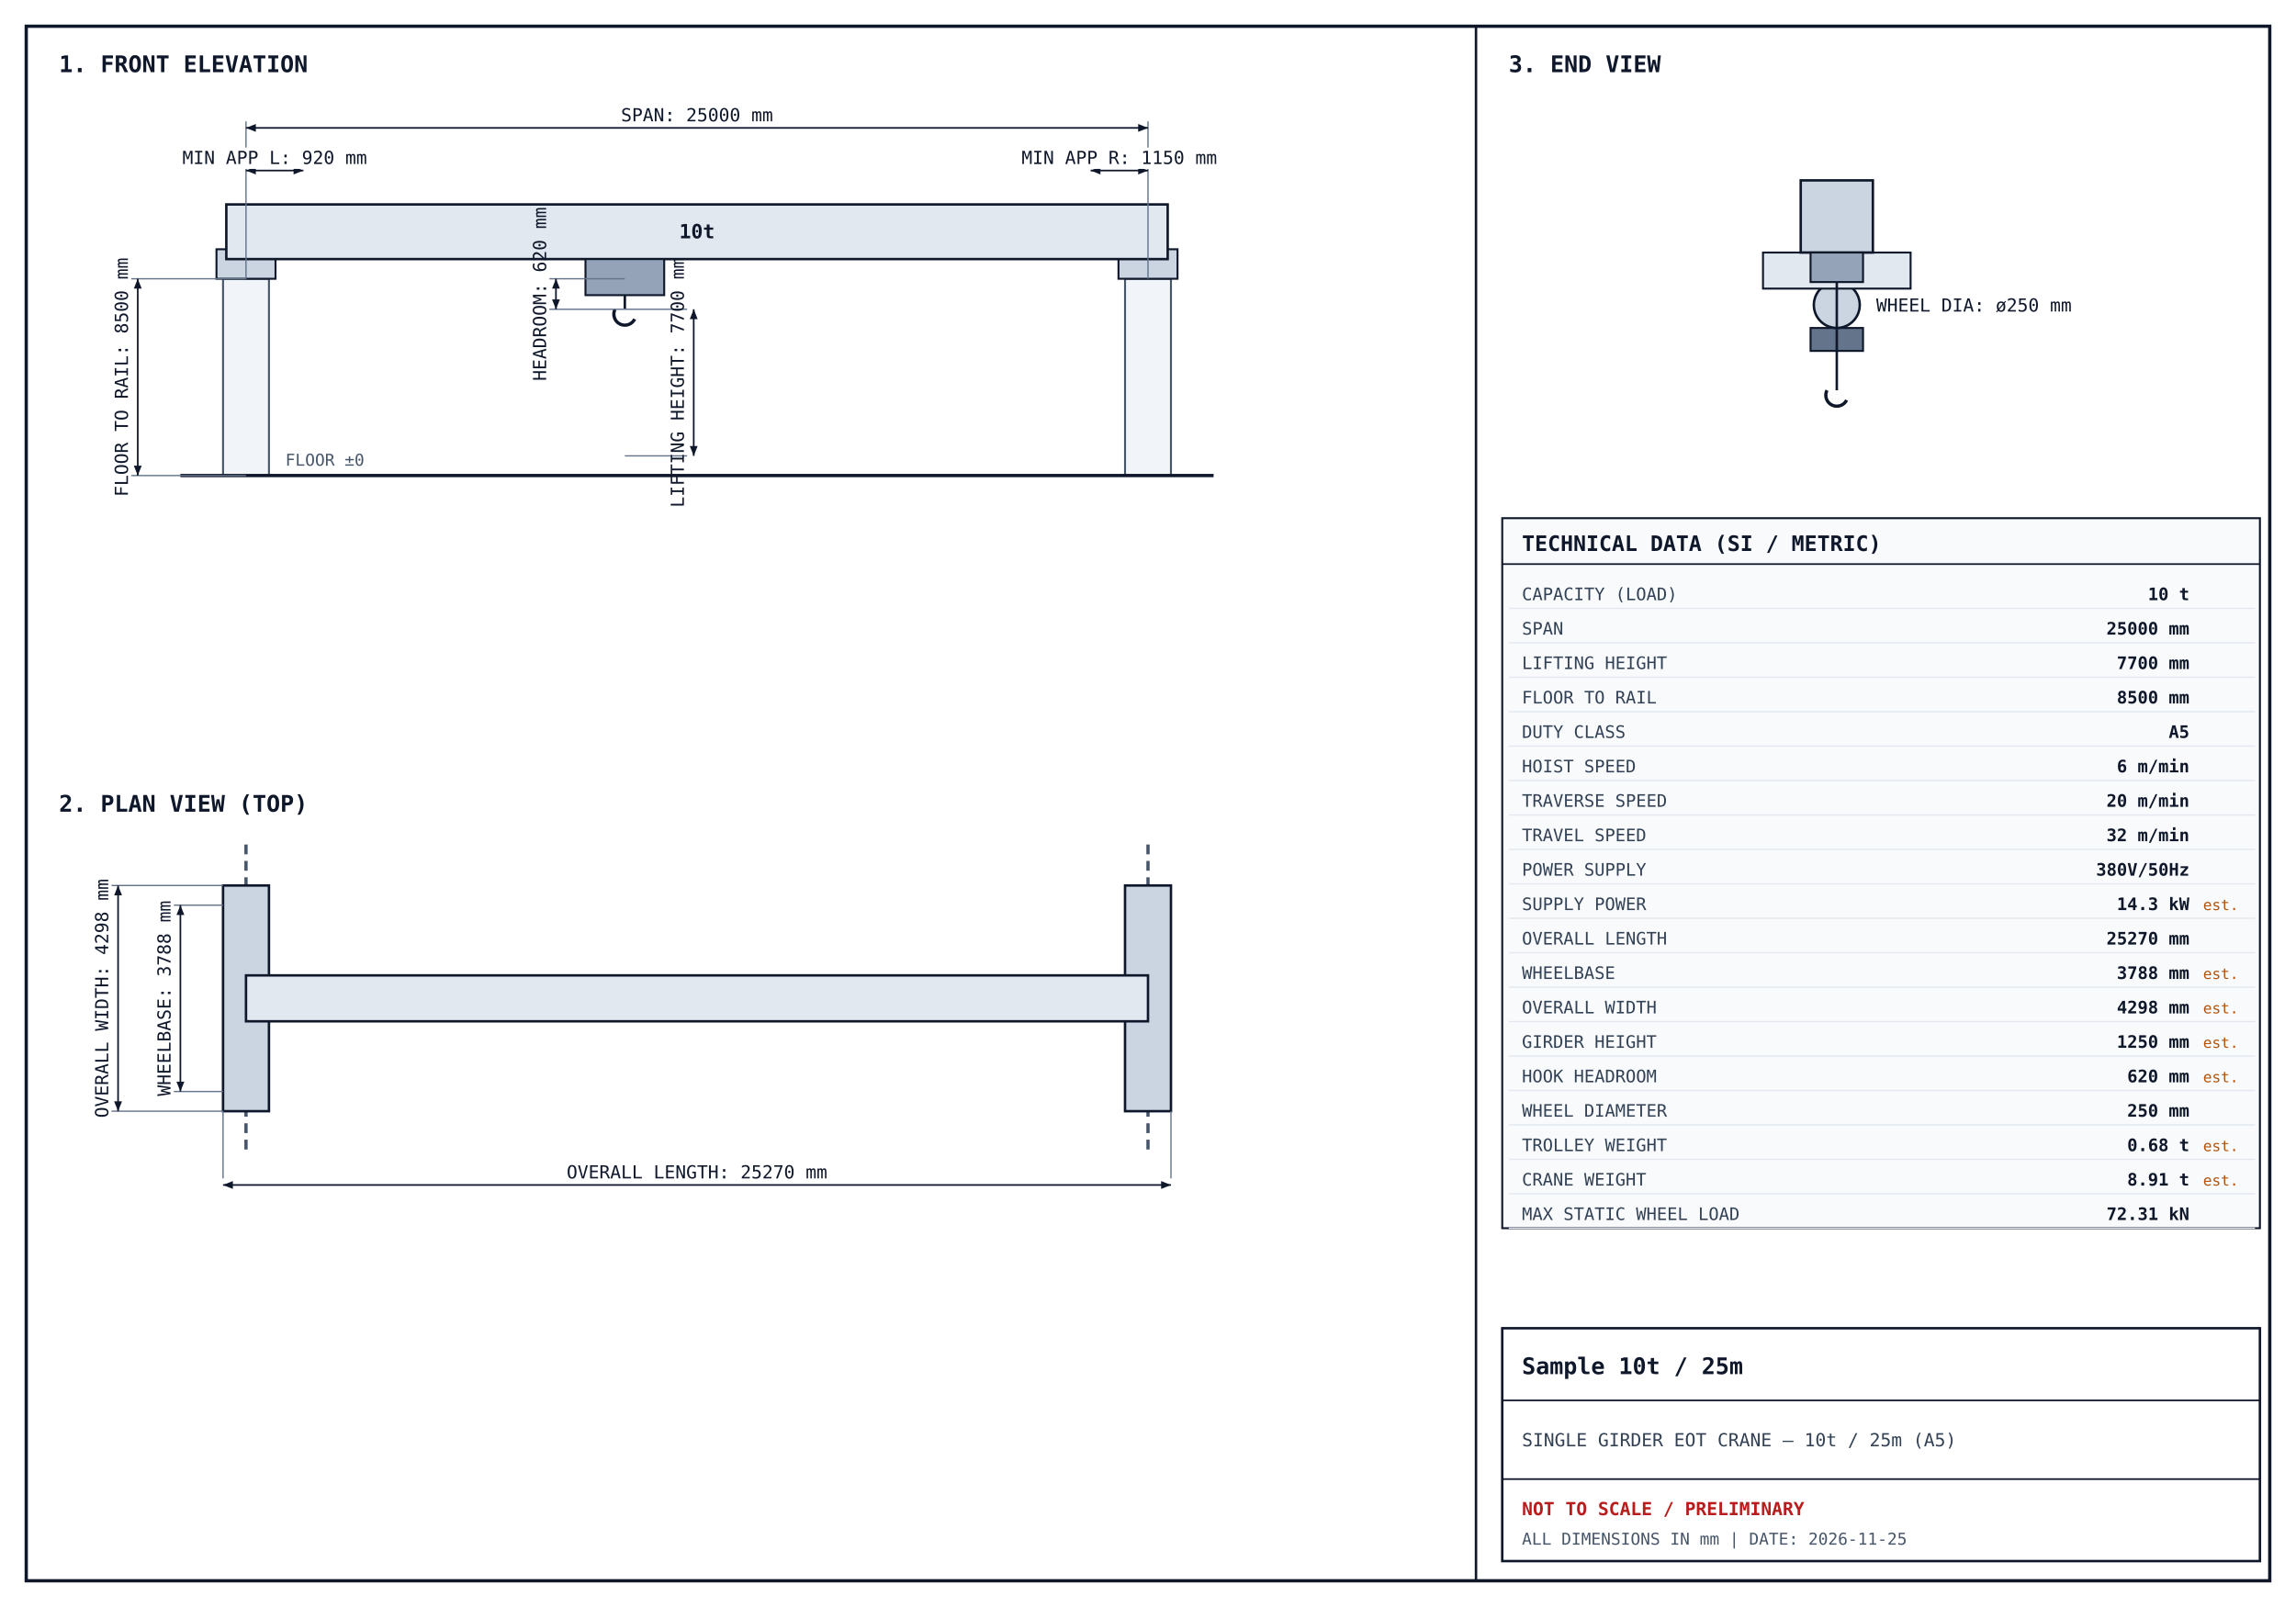
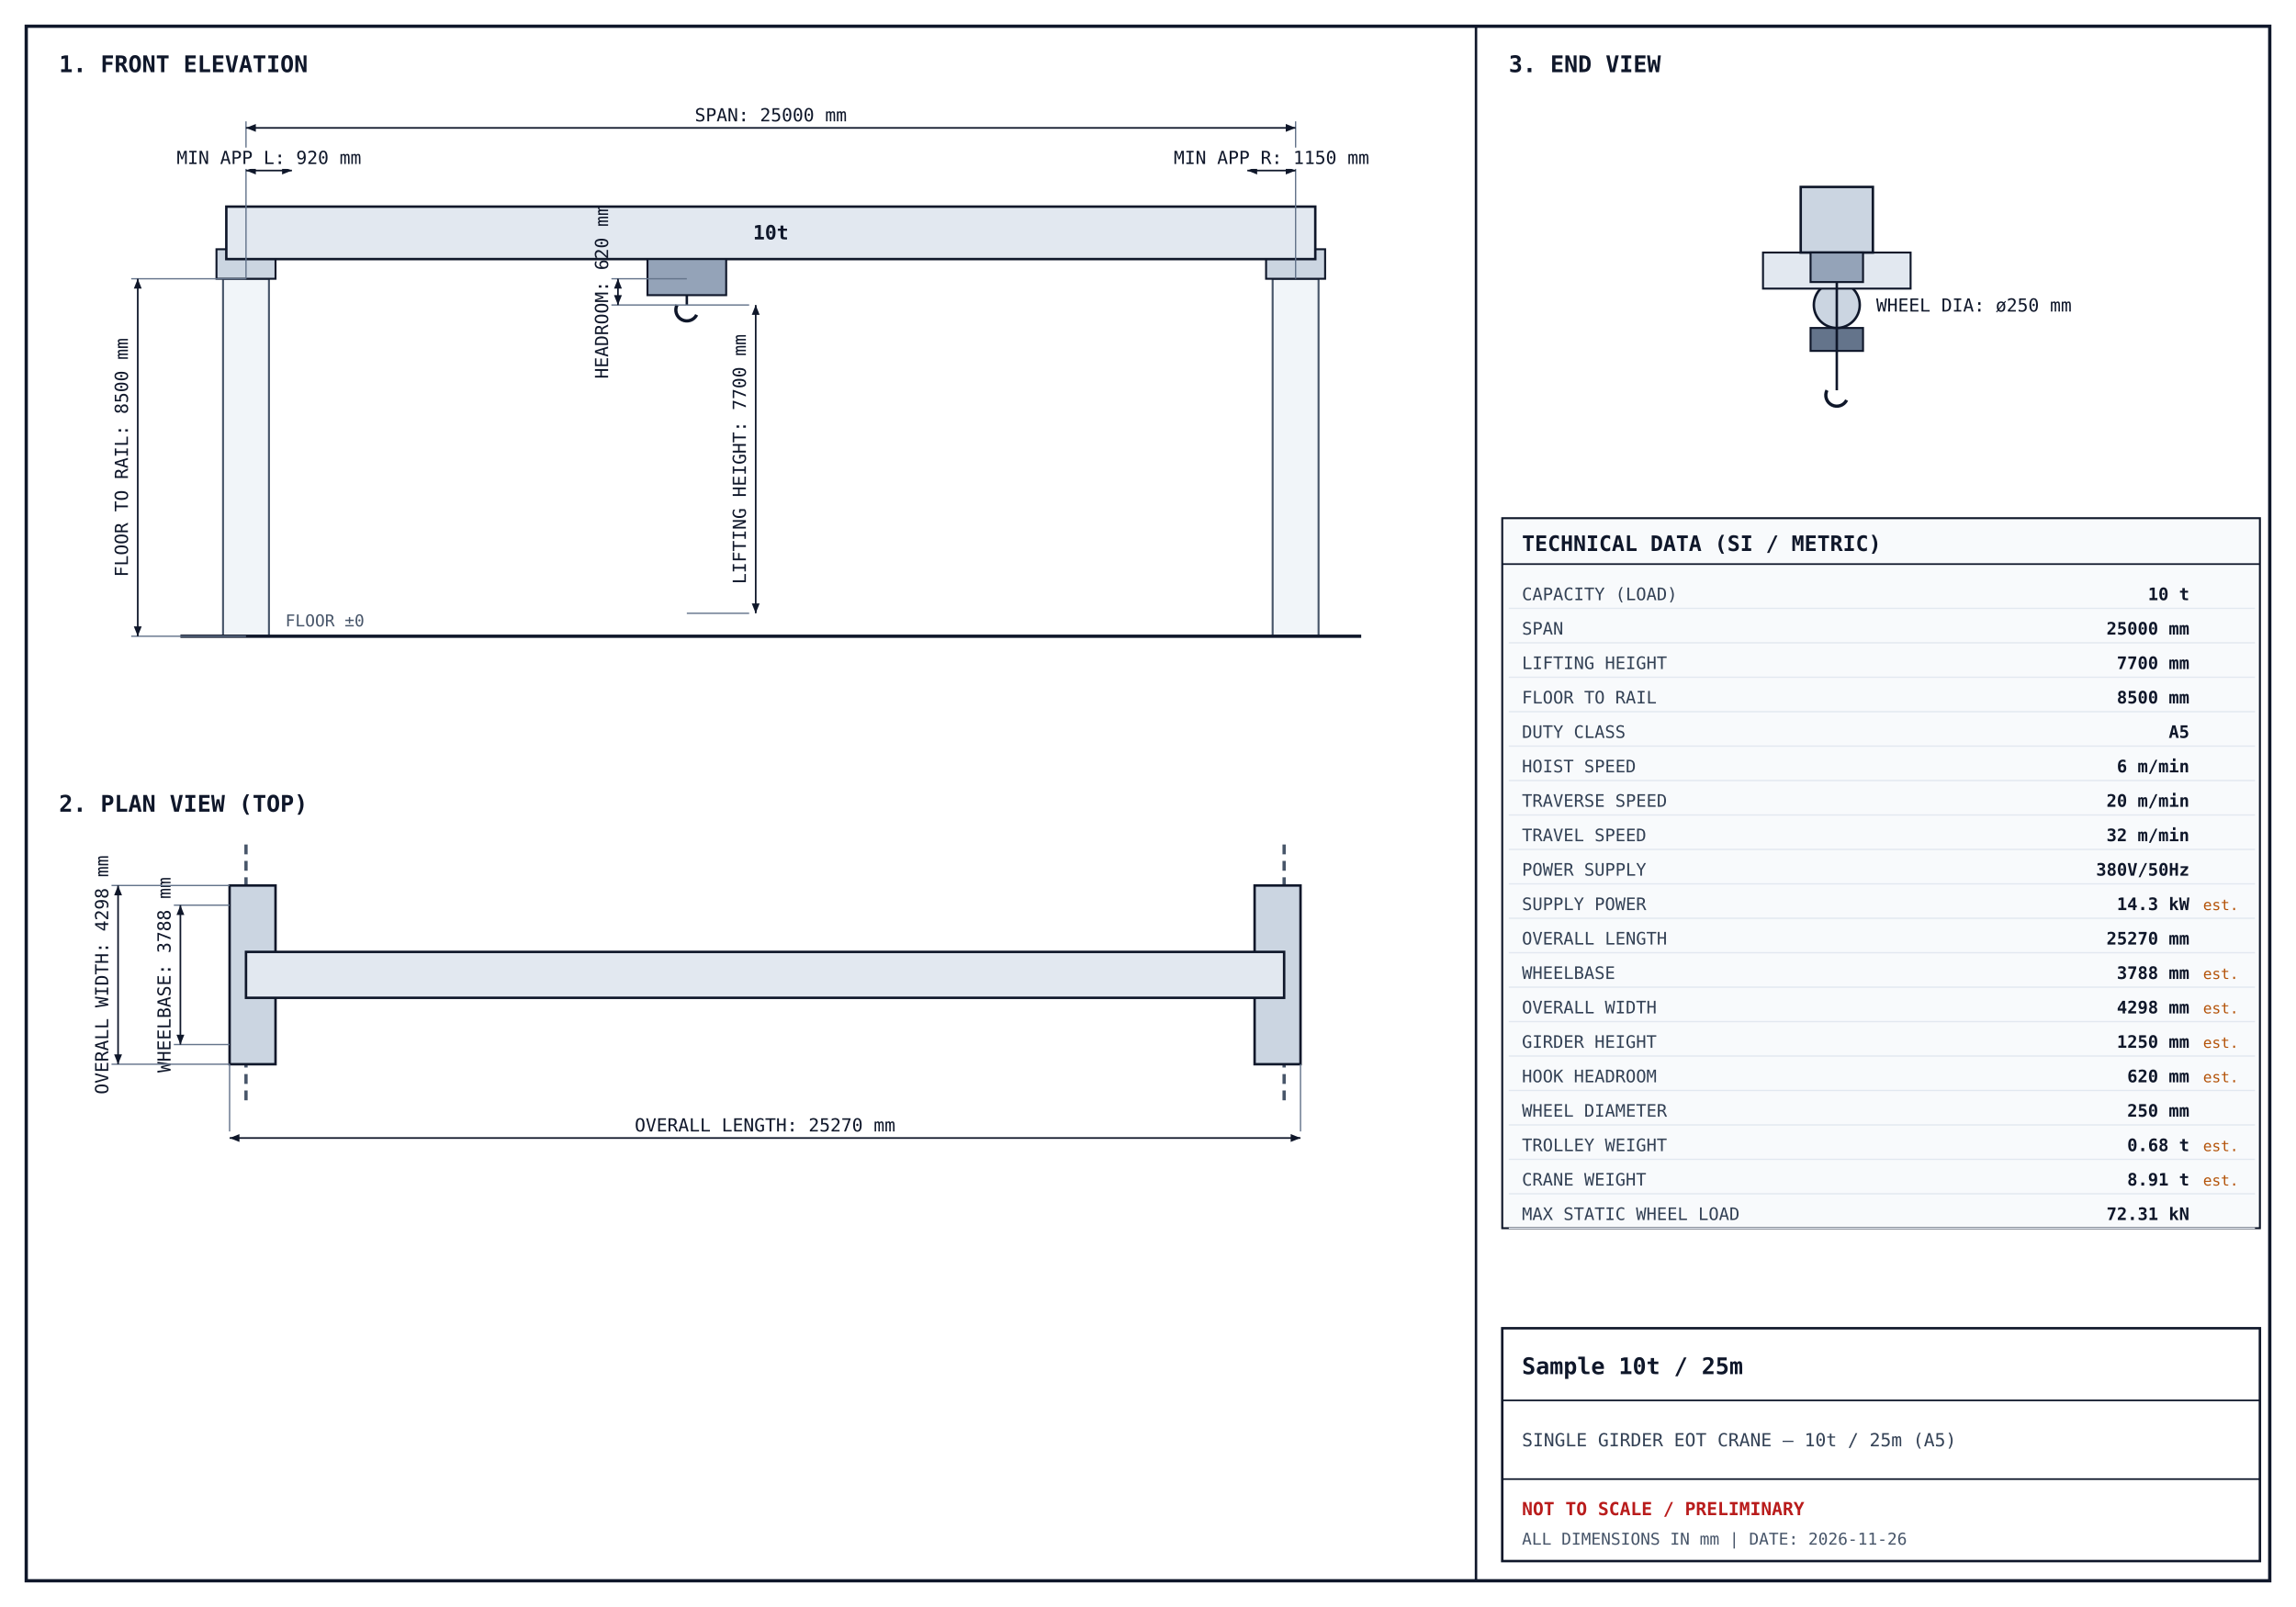
<svg xmlns="http://www.w3.org/2000/svg" width="1400" height="980" viewBox="0 0 1400 980">
  <defs>
    <marker id="arrow-start" viewBox="0 0 10 10" refX="0" refY="5" markerWidth="6" markerHeight="6" orient="auto">
      <path d="M 10 1 L 0 5 L 10 9 z" fill="#0f172a" />
    </marker>
    <marker id="arrow-end" viewBox="0 0 10 10" refX="10" refY="5" markerWidth="6" markerHeight="6" orient="auto">
      <path d="M 0 1 L 10 5 L 0 9 z" fill="#0f172a" />
    </marker>
  </defs>
  <rect width="1400" height="980" fill="#ffffff" />
  <rect x="16" y="16" width="1368" height="948" fill="none" stroke="#0f172a" stroke-width="2" />
  <line x1="900" y1="16" x2="900" y2="964" stroke="#0f172a" stroke-width="1.5" />
  <text x="36" y="44" font-family="monospace" font-size="14" font-weight="bold" fill="#0f172a">1. FRONT ELEVATION</text>
-   <rect x="136" y="170" width="28" height="120" fill="#f1f5f9" stroke="#475569" stroke-width="1.2" />
-   <rect x="686" y="170" width="28" height="120" fill="#f1f5f9" stroke="#475569" stroke-width="1.2" />
-   <line x1="110" y1="290" x2="740" y2="290" stroke="#0f172a" stroke-width="2" />
-   <text x="174" y="284" font-family="monospace" font-size="10" fill="#475569">FLOOR ±0</text>
+   <rect x="136" y="170" width="28" height="218" fill="#f1f5f9" stroke="#475569" stroke-width="1.2" />
+   <rect x="776" y="170" width="28" height="218" fill="#f1f5f9" stroke="#475569" stroke-width="1.2" />
+   <line x1="110" y1="388" x2="830" y2="388" stroke="#0f172a" stroke-width="2" />
+   <text x="174" y="382" font-family="monospace" font-size="10" fill="#475569">FLOOR ±0</text>
  <rect x="132" y="152" width="36" height="18" fill="#cbd5e1" stroke="#0f172a" stroke-width="1.2" />
-   <rect x="682" y="152" width="36" height="18" fill="#cbd5e1" stroke="#0f172a" stroke-width="1.2" />
-   <rect x="138" y="124.667" width="574" height="33.333" fill="#e2e8f0" stroke="#0f172a" stroke-width="1.5" />
-   <text x="425" y="145.333" text-anchor="middle" font-family="monospace" font-size="12" font-weight="bold" fill="#0f172a">10t</text>
-   <rect x="357" y="158" width="48" height="22" fill="#94a3b8" stroke="#0f172a" stroke-width="1.2" />
-   <line x1="381" y1="180" x2="381" y2="188.6" stroke="#0f172a" stroke-width="1.5" />
-   <path d="M 375 188.6 A 6 6 0 1 0 387 194.6" fill="none" stroke="#0f172a" stroke-width="2" />
+   <rect x="772" y="152" width="36" height="18" fill="#cbd5e1" stroke="#0f172a" stroke-width="1.2" />
+   <rect x="138" y="126" width="664" height="32" fill="#e2e8f0" stroke="#0f172a" stroke-width="1.5" />
+   <text x="470" y="146" text-anchor="middle" font-family="monospace" font-size="12" font-weight="bold" fill="#0f172a">10t</text>
+   <rect x="394.8" y="158" width="48" height="22" fill="#94a3b8" stroke="#0f172a" stroke-width="1.2" />
+   <line x1="418.8" y1="180" x2="418.8" y2="186" stroke="#0f172a" stroke-width="1.5" />
+   <path d="M 412.8 186 A 6 6 0 1 0 424.8 192" fill="none" stroke="#0f172a" stroke-width="2" />
  <line x1="150" y1="170" x2="150" y2="74" stroke="#64748b" stroke-width="0.8" />
-   <line x1="700" y1="170" x2="700" y2="74" stroke="#64748b" stroke-width="0.8" />
-   <line x1="150" y1="78" x2="700" y2="78" stroke="#0f172a" stroke-width="1" marker-start="url(#arrow-start)" marker-end="url(#arrow-end)" />
-   <rect x="374.8" y="64" width="100.4" height="13" fill="#ffffff" />
-   <text x="425" y="74" text-anchor="middle" font-family="monospace" font-size="11" fill="#0f172a">SPAN: 25000 mm</text>
-   <line x1="150" y1="104" x2="185" y2="104" stroke="#0f172a" stroke-width="1" marker-start="url(#arrow-start)" marker-end="url(#arrow-end)" />
-   <rect x="107.4" y="90" width="120.2" height="13" fill="#ffffff" />
-   <text x="167.5" y="100" text-anchor="middle" font-family="monospace" font-size="11" fill="#0f172a">MIN APP L: 920 mm</text>
-   <line x1="665" y1="104" x2="700" y2="104" stroke="#0f172a" stroke-width="1" marker-start="url(#arrow-start)" marker-end="url(#arrow-end)" />
-   <rect x="619.1" y="90" width="126.8" height="13" fill="#ffffff" />
-   <text x="682.5" y="100" text-anchor="middle" font-family="monospace" font-size="11" fill="#0f172a">MIN APP R: 1150 mm</text>
+   <line x1="790" y1="170" x2="790" y2="74" stroke="#64748b" stroke-width="0.8" />
+   <line x1="150" y1="78" x2="790" y2="78" stroke="#0f172a" stroke-width="1" marker-start="url(#arrow-start)" marker-end="url(#arrow-end)" />
+   <rect x="419.8" y="64" width="100.4" height="13" fill="#ffffff" />
+   <text x="470" y="74" text-anchor="middle" font-family="monospace" font-size="11" fill="#0f172a">SPAN: 25000 mm</text>
+   <line x1="150" y1="104" x2="178" y2="104" stroke="#0f172a" stroke-width="1" marker-start="url(#arrow-start)" marker-end="url(#arrow-end)" />
+   <rect x="103.9" y="90" width="120.2" height="13" fill="#ffffff" />
+   <text x="164" y="100" text-anchor="middle" font-family="monospace" font-size="11" fill="#0f172a">MIN APP L: 920 mm</text>
+   <line x1="760.56" y1="104" x2="790" y2="104" stroke="#0f172a" stroke-width="1" marker-start="url(#arrow-start)" marker-end="url(#arrow-end)" />
+   <rect x="711.88" y="90" width="126.8" height="13" fill="#ffffff" />
+   <text x="775.28" y="100" text-anchor="middle" font-family="monospace" font-size="11" fill="#0f172a">MIN APP R: 1150 mm</text>
  <line x1="150" y1="170" x2="80" y2="170" stroke="#64748b" stroke-width="0.8" />
-   <line x1="150" y1="290" x2="80" y2="290" stroke="#64748b" stroke-width="0.8" />
-   <line x1="84" y1="170" x2="84" y2="290" stroke="#0f172a" stroke-width="1" marker-start="url(#arrow-start)" marker-end="url(#arrow-end)" />
-   <text x="78" y="230" text-anchor="middle" font-family="monospace" font-size="11" fill="#0f172a" transform="rotate(-90 78 230)">FLOOR TO RAIL: 8500 mm</text>
-   <line x1="381" y1="170" x2="335" y2="170" stroke="#64748b" stroke-width="0.8" />
-   <line x1="381" y1="188.6" x2="335" y2="188.6" stroke="#64748b" stroke-width="0.8" />
-   <line x1="339" y1="170" x2="339" y2="188.6" stroke="#0f172a" stroke-width="1" marker-start="url(#arrow-start)" marker-end="url(#arrow-end)" />
-   <text x="333" y="179.3" text-anchor="middle" font-family="monospace" font-size="11" fill="#0f172a" transform="rotate(-90 333 179.3)">HEADROOM: 620 mm</text>
-   <line x1="381" y1="188.6" x2="419" y2="188.6" stroke="#64748b" stroke-width="0.8" />
-   <line x1="381" y1="278" x2="419" y2="278" stroke="#64748b" stroke-width="0.8" />
-   <line x1="423" y1="188.6" x2="423" y2="278" stroke="#0f172a" stroke-width="1" marker-start="url(#arrow-start)" marker-end="url(#arrow-end)" />
-   <text x="417" y="233.3" text-anchor="middle" font-family="monospace" font-size="11" fill="#0f172a" transform="rotate(-90 417 233.3)">LIFTING HEIGHT: 7700 mm</text>
+   <line x1="150" y1="388" x2="80" y2="388" stroke="#64748b" stroke-width="0.8" />
+   <line x1="84" y1="170" x2="84" y2="388" stroke="#0f172a" stroke-width="1" marker-start="url(#arrow-start)" marker-end="url(#arrow-end)" />
+   <text x="78" y="279" text-anchor="middle" font-family="monospace" font-size="11" fill="#0f172a" transform="rotate(-90 78 279)">FLOOR TO RAIL: 8500 mm</text>
+   <line x1="418.8" y1="170" x2="372.8" y2="170" stroke="#64748b" stroke-width="0.8" />
+   <line x1="418.8" y1="186" x2="372.8" y2="186" stroke="#64748b" stroke-width="0.8" />
+   <line x1="376.8" y1="170" x2="376.8" y2="186" stroke="#0f172a" stroke-width="1" marker-start="url(#arrow-start)" marker-end="url(#arrow-end)" />
+   <text x="370.8" y="178" text-anchor="middle" font-family="monospace" font-size="11" fill="#0f172a" transform="rotate(-90 370.8 178)">HEADROOM: 620 mm</text>
+   <line x1="418.8" y1="186" x2="456.8" y2="186" stroke="#64748b" stroke-width="0.8" />
+   <line x1="418.8" y1="374" x2="456.8" y2="374" stroke="#64748b" stroke-width="0.8" />
+   <line x1="460.8" y1="186" x2="460.8" y2="374" stroke="#0f172a" stroke-width="1" marker-start="url(#arrow-start)" marker-end="url(#arrow-end)" />
+   <text x="454.8" y="280" text-anchor="middle" font-family="monospace" font-size="11" fill="#0f172a" transform="rotate(-90 454.8 280)">LIFTING HEIGHT: 7700 mm</text>
  <text x="36" y="495" font-family="monospace" font-size="14" font-weight="bold" fill="#0f172a">2. PLAN VIEW (TOP)</text>
-   <line x1="150" y1="515" x2="150" y2="702.64" stroke="#475569" stroke-width="2" stroke-dasharray="6,4" />
-   <line x1="700" y1="515" x2="700" y2="702.64" stroke="#475569" stroke-width="2" stroke-dasharray="6,4" />
-   <rect x="136" y="540" width="28" height="137.64" fill="#cbd5e1" stroke="#0f172a" stroke-width="1.5" />
-   <rect x="686" y="540" width="28" height="137.64" fill="#cbd5e1" stroke="#0f172a" stroke-width="1.5" />
-   <rect x="150" y="594.82" width="550" height="28" fill="#e2e8f0" stroke="#0f172a" stroke-width="1.5" />
-   <line x1="136" y1="677.64" x2="136" y2="718.64" stroke="#64748b" stroke-width="0.8" />
-   <line x1="714" y1="677.64" x2="714" y2="718.64" stroke="#64748b" stroke-width="0.8" />
-   <line x1="136" y1="722.64" x2="714" y2="722.64" stroke="#0f172a" stroke-width="1" marker-start="url(#arrow-start)" marker-end="url(#arrow-end)" />
-   <rect x="341.8" y="708.64" width="166.4" height="13" fill="#ffffff" />
-   <text x="425" y="718.64" text-anchor="middle" font-family="monospace" font-size="11" fill="#0f172a">OVERALL LENGTH: 25270 mm</text>
-   <line x1="136" y1="552" x2="106" y2="552" stroke="#64748b" stroke-width="0.8" />
-   <line x1="136" y1="665.64" x2="106" y2="665.64" stroke="#64748b" stroke-width="0.8" />
-   <line x1="110" y1="552" x2="110" y2="665.64" stroke="#0f172a" stroke-width="1" marker-start="url(#arrow-start)" marker-end="url(#arrow-end)" />
-   <text x="104" y="608.82" text-anchor="middle" font-family="monospace" font-size="11" fill="#0f172a" transform="rotate(-90 104 608.82)">WHEELBASE: 3788 mm</text>
-   <line x1="136" y1="540" x2="68" y2="540" stroke="#64748b" stroke-width="0.8" />
-   <line x1="136" y1="677.64" x2="68" y2="677.64" stroke="#64748b" stroke-width="0.8" />
-   <line x1="72" y1="540" x2="72" y2="677.64" stroke="#0f172a" stroke-width="1" marker-start="url(#arrow-start)" marker-end="url(#arrow-end)" />
-   <text x="66" y="608.82" text-anchor="middle" font-family="monospace" font-size="11" fill="#0f172a" transform="rotate(-90 66 608.82)">OVERALL WIDTH: 4298 mm</text>
+   <line x1="150" y1="515" x2="150" y2="674" stroke="#475569" stroke-width="2" stroke-dasharray="6,4" />
+   <line x1="783" y1="515" x2="783" y2="674" stroke="#475569" stroke-width="2" stroke-dasharray="6,4" />
+   <rect x="140" y="540" width="28" height="109" fill="#cbd5e1" stroke="#0f172a" stroke-width="1.5" />
+   <rect x="765" y="540" width="28" height="109" fill="#cbd5e1" stroke="#0f172a" stroke-width="1.5" />
+   <rect x="150" y="580.5" width="633" height="28" fill="#e2e8f0" stroke="#0f172a" stroke-width="1.5" />
+   <line x1="140" y1="649" x2="140" y2="690" stroke="#64748b" stroke-width="0.8" />
+   <line x1="793" y1="649" x2="793" y2="690" stroke="#64748b" stroke-width="0.8" />
+   <line x1="140" y1="694" x2="793" y2="694" stroke="#0f172a" stroke-width="1" marker-start="url(#arrow-start)" marker-end="url(#arrow-end)" />
+   <rect x="383.3" y="680" width="166.4" height="13" fill="#ffffff" />
+   <text x="466.5" y="690" text-anchor="middle" font-family="monospace" font-size="11" fill="#0f172a">OVERALL LENGTH: 25270 mm</text>
+   <line x1="140" y1="552" x2="106" y2="552" stroke="#64748b" stroke-width="0.8" />
+   <line x1="140" y1="637" x2="106" y2="637" stroke="#64748b" stroke-width="0.8" />
+   <line x1="110" y1="552" x2="110" y2="637" stroke="#0f172a" stroke-width="1" marker-start="url(#arrow-start)" marker-end="url(#arrow-end)" />
+   <text x="104" y="594.5" text-anchor="middle" font-family="monospace" font-size="11" fill="#0f172a" transform="rotate(-90 104 594.5)">WHEELBASE: 3788 mm</text>
+   <line x1="140" y1="540" x2="68" y2="540" stroke="#64748b" stroke-width="0.8" />
+   <line x1="140" y1="649" x2="68" y2="649" stroke="#64748b" stroke-width="0.8" />
+   <line x1="72" y1="540" x2="72" y2="649" stroke="#0f172a" stroke-width="1" marker-start="url(#arrow-start)" marker-end="url(#arrow-end)" />
+   <text x="66" y="594.5" text-anchor="middle" font-family="monospace" font-size="11" fill="#0f172a" transform="rotate(-90 66 594.5)">OVERALL WIDTH: 4298 mm</text>
  <text x="920" y="44" font-family="monospace" font-size="14" font-weight="bold" fill="#0f172a">3. END VIEW</text>
  <rect x="1104" y="200" width="32" height="14" fill="#64748b" stroke="#0f172a" stroke-width="1.2" />
  <circle cx="1120" cy="186" r="14" fill="#cbd5e1" stroke="#0f172a" stroke-width="1.5" />
  <rect x="1075" y="154" width="90" height="22" fill="#e2e8f0" stroke="#0f172a" stroke-width="1.2" />
-   <rect x="1098" y="110" width="44" height="44" fill="#cbd5e1" stroke="#0f172a" stroke-width="1.5" />
+   <rect x="1098" y="114" width="44" height="40" fill="#cbd5e1" stroke="#0f172a" stroke-width="1.5" />
  <rect x="1104" y="154" width="32" height="18" fill="#94a3b8" stroke="#0f172a" stroke-width="1.2" />
  <line x1="1120" y1="172" x2="1120" y2="238" stroke="#0f172a" stroke-width="1.5" />
  <path d="M 1114 238 A 6 6 0 1 0 1126 244" fill="none" stroke="#0f172a" stroke-width="2" />
  <text x="1144" y="190" font-family="monospace" font-size="11" fill="#0f172a">WHEEL DIA: ø250 mm</text>
  <rect x="916" y="316" width="462" height="433" fill="#f8fafc" stroke="#0f172a" stroke-width="1.2" />
  <text x="928" y="336" font-family="monospace" font-size="13" font-weight="bold" fill="#0f172a">TECHNICAL DATA (SI / METRIC)</text>
  <line x1="916" y1="344" x2="1378" y2="344" stroke="#0f172a" stroke-width="1" />
  <line x1="920" y1="371" x2="1375" y2="371" stroke="#e2e8f0" stroke-width="0.8" />
  <text x="928" y="366" font-family="monospace" font-size="10.5" fill="#334155">CAPACITY (LOAD)</text>
  <text x="1335" y="366" text-anchor="end" font-family="monospace" font-size="10.5" font-weight="bold" fill="#0f172a">10 t</text>
  <line x1="920" y1="392" x2="1375" y2="392" stroke="#e2e8f0" stroke-width="0.8" />
  <text x="928" y="387" font-family="monospace" font-size="10.5" fill="#334155">SPAN</text>
  <text x="1335" y="387" text-anchor="end" font-family="monospace" font-size="10.5" font-weight="bold" fill="#0f172a">25000 mm</text>
  <line x1="920" y1="413" x2="1375" y2="413" stroke="#e2e8f0" stroke-width="0.8" />
  <text x="928" y="408" font-family="monospace" font-size="10.5" fill="#334155">LIFTING HEIGHT</text>
  <text x="1335" y="408" text-anchor="end" font-family="monospace" font-size="10.5" font-weight="bold" fill="#0f172a">7700 mm</text>
  <line x1="920" y1="434" x2="1375" y2="434" stroke="#e2e8f0" stroke-width="0.8" />
  <text x="928" y="429" font-family="monospace" font-size="10.5" fill="#334155">FLOOR TO RAIL</text>
  <text x="1335" y="429" text-anchor="end" font-family="monospace" font-size="10.5" font-weight="bold" fill="#0f172a">8500 mm</text>
  <line x1="920" y1="455" x2="1375" y2="455" stroke="#e2e8f0" stroke-width="0.8" />
  <text x="928" y="450" font-family="monospace" font-size="10.5" fill="#334155">DUTY CLASS</text>
  <text x="1335" y="450" text-anchor="end" font-family="monospace" font-size="10.5" font-weight="bold" fill="#0f172a">A5</text>
  <line x1="920" y1="476" x2="1375" y2="476" stroke="#e2e8f0" stroke-width="0.8" />
  <text x="928" y="471" font-family="monospace" font-size="10.5" fill="#334155">HOIST SPEED</text>
  <text x="1335" y="471" text-anchor="end" font-family="monospace" font-size="10.5" font-weight="bold" fill="#0f172a">6 m/min</text>
  <line x1="920" y1="497" x2="1375" y2="497" stroke="#e2e8f0" stroke-width="0.8" />
  <text x="928" y="492" font-family="monospace" font-size="10.5" fill="#334155">TRAVERSE SPEED</text>
  <text x="1335" y="492" text-anchor="end" font-family="monospace" font-size="10.5" font-weight="bold" fill="#0f172a">20 m/min</text>
  <line x1="920" y1="518" x2="1375" y2="518" stroke="#e2e8f0" stroke-width="0.8" />
  <text x="928" y="513" font-family="monospace" font-size="10.5" fill="#334155">TRAVEL SPEED</text>
  <text x="1335" y="513" text-anchor="end" font-family="monospace" font-size="10.5" font-weight="bold" fill="#0f172a">32 m/min</text>
  <line x1="920" y1="539" x2="1375" y2="539" stroke="#e2e8f0" stroke-width="0.8" />
  <text x="928" y="534" font-family="monospace" font-size="10.5" fill="#334155">POWER SUPPLY</text>
  <text x="1335" y="534" text-anchor="end" font-family="monospace" font-size="10.5" font-weight="bold" fill="#0f172a">380V/50Hz</text>
  <line x1="920" y1="560" x2="1375" y2="560" stroke="#e2e8f0" stroke-width="0.8" />
  <text x="928" y="555" font-family="monospace" font-size="10.5" fill="#334155">SUPPLY POWER</text>
  <text x="1335" y="555" text-anchor="end" font-family="monospace" font-size="10.5" font-weight="bold" fill="#0f172a">14.3 kW</text>
  <text x="1365" y="555" text-anchor="end" font-family="monospace" font-size="9" fill="#b45309">est.</text>
  <line x1="920" y1="581" x2="1375" y2="581" stroke="#e2e8f0" stroke-width="0.8" />
  <text x="928" y="576" font-family="monospace" font-size="10.5" fill="#334155">OVERALL LENGTH</text>
  <text x="1335" y="576" text-anchor="end" font-family="monospace" font-size="10.5" font-weight="bold" fill="#0f172a">25270 mm</text>
  <line x1="920" y1="602" x2="1375" y2="602" stroke="#e2e8f0" stroke-width="0.8" />
  <text x="928" y="597" font-family="monospace" font-size="10.5" fill="#334155">WHEELBASE</text>
  <text x="1335" y="597" text-anchor="end" font-family="monospace" font-size="10.5" font-weight="bold" fill="#0f172a">3788 mm</text>
  <text x="1365" y="597" text-anchor="end" font-family="monospace" font-size="9" fill="#b45309">est.</text>
  <line x1="920" y1="623" x2="1375" y2="623" stroke="#e2e8f0" stroke-width="0.8" />
  <text x="928" y="618" font-family="monospace" font-size="10.5" fill="#334155">OVERALL WIDTH</text>
  <text x="1335" y="618" text-anchor="end" font-family="monospace" font-size="10.5" font-weight="bold" fill="#0f172a">4298 mm</text>
  <text x="1365" y="618" text-anchor="end" font-family="monospace" font-size="9" fill="#b45309">est.</text>
  <line x1="920" y1="644" x2="1375" y2="644" stroke="#e2e8f0" stroke-width="0.8" />
  <text x="928" y="639" font-family="monospace" font-size="10.5" fill="#334155">GIRDER HEIGHT</text>
  <text x="1335" y="639" text-anchor="end" font-family="monospace" font-size="10.5" font-weight="bold" fill="#0f172a">1250 mm</text>
  <text x="1365" y="639" text-anchor="end" font-family="monospace" font-size="9" fill="#b45309">est.</text>
  <line x1="920" y1="665" x2="1375" y2="665" stroke="#e2e8f0" stroke-width="0.8" />
  <text x="928" y="660" font-family="monospace" font-size="10.5" fill="#334155">HOOK HEADROOM</text>
  <text x="1335" y="660" text-anchor="end" font-family="monospace" font-size="10.5" font-weight="bold" fill="#0f172a">620 mm</text>
  <text x="1365" y="660" text-anchor="end" font-family="monospace" font-size="9" fill="#b45309">est.</text>
  <line x1="920" y1="686" x2="1375" y2="686" stroke="#e2e8f0" stroke-width="0.8" />
  <text x="928" y="681" font-family="monospace" font-size="10.5" fill="#334155">WHEEL DIAMETER</text>
  <text x="1335" y="681" text-anchor="end" font-family="monospace" font-size="10.5" font-weight="bold" fill="#0f172a">250 mm</text>
  <line x1="920" y1="707" x2="1375" y2="707" stroke="#e2e8f0" stroke-width="0.8" />
  <text x="928" y="702" font-family="monospace" font-size="10.5" fill="#334155">TROLLEY WEIGHT</text>
  <text x="1335" y="702" text-anchor="end" font-family="monospace" font-size="10.5" font-weight="bold" fill="#0f172a">0.68 t</text>
  <text x="1365" y="702" text-anchor="end" font-family="monospace" font-size="9" fill="#b45309">est.</text>
  <line x1="920" y1="728" x2="1375" y2="728" stroke="#e2e8f0" stroke-width="0.8" />
  <text x="928" y="723" font-family="monospace" font-size="10.5" fill="#334155">CRANE WEIGHT</text>
  <text x="1335" y="723" text-anchor="end" font-family="monospace" font-size="10.5" font-weight="bold" fill="#0f172a">8.91 t</text>
  <text x="1365" y="723" text-anchor="end" font-family="monospace" font-size="9" fill="#b45309">est.</text>
  <line x1="920" y1="749" x2="1375" y2="749" stroke="#e2e8f0" stroke-width="0.8" />
  <text x="928" y="744" font-family="monospace" font-size="10.5" fill="#334155">MAX STATIC WHEEL LOAD</text>
  <text x="1335" y="744" text-anchor="end" font-family="monospace" font-size="10.5" font-weight="bold" fill="#0f172a">72.31 kN</text>
  <rect x="916" y="810" width="462" height="142" fill="#ffffff" stroke="#0f172a" stroke-width="1.5" />
  <line x1="916" y1="854" x2="1378" y2="854" stroke="#0f172a" stroke-width="1" />
  <line x1="916" y1="902" x2="1378" y2="902" stroke="#0f172a" stroke-width="1" />
  <text x="928" y="838" font-family="monospace" font-size="14" font-weight="bold" fill="#0f172a">Sample 10t / 25m</text>
  <text x="928" y="882" font-family="monospace" font-size="11" fill="#334155">SINGLE GIRDER EOT CRANE — 10t / 25m (A5)</text>
  <text x="928" y="924" font-family="monospace" font-size="11" font-weight="bold" fill="#b91c1c">NOT TO SCALE / PRELIMINARY</text>
-   <text x="928" y="942" font-family="monospace" font-size="10" fill="#475569">ALL DIMENSIONS IN mm | DATE: 2026-11-25</text>
+   <text x="928" y="942" font-family="monospace" font-size="10" fill="#475569">ALL DIMENSIONS IN mm | DATE: 2026-11-26</text>
</svg>
